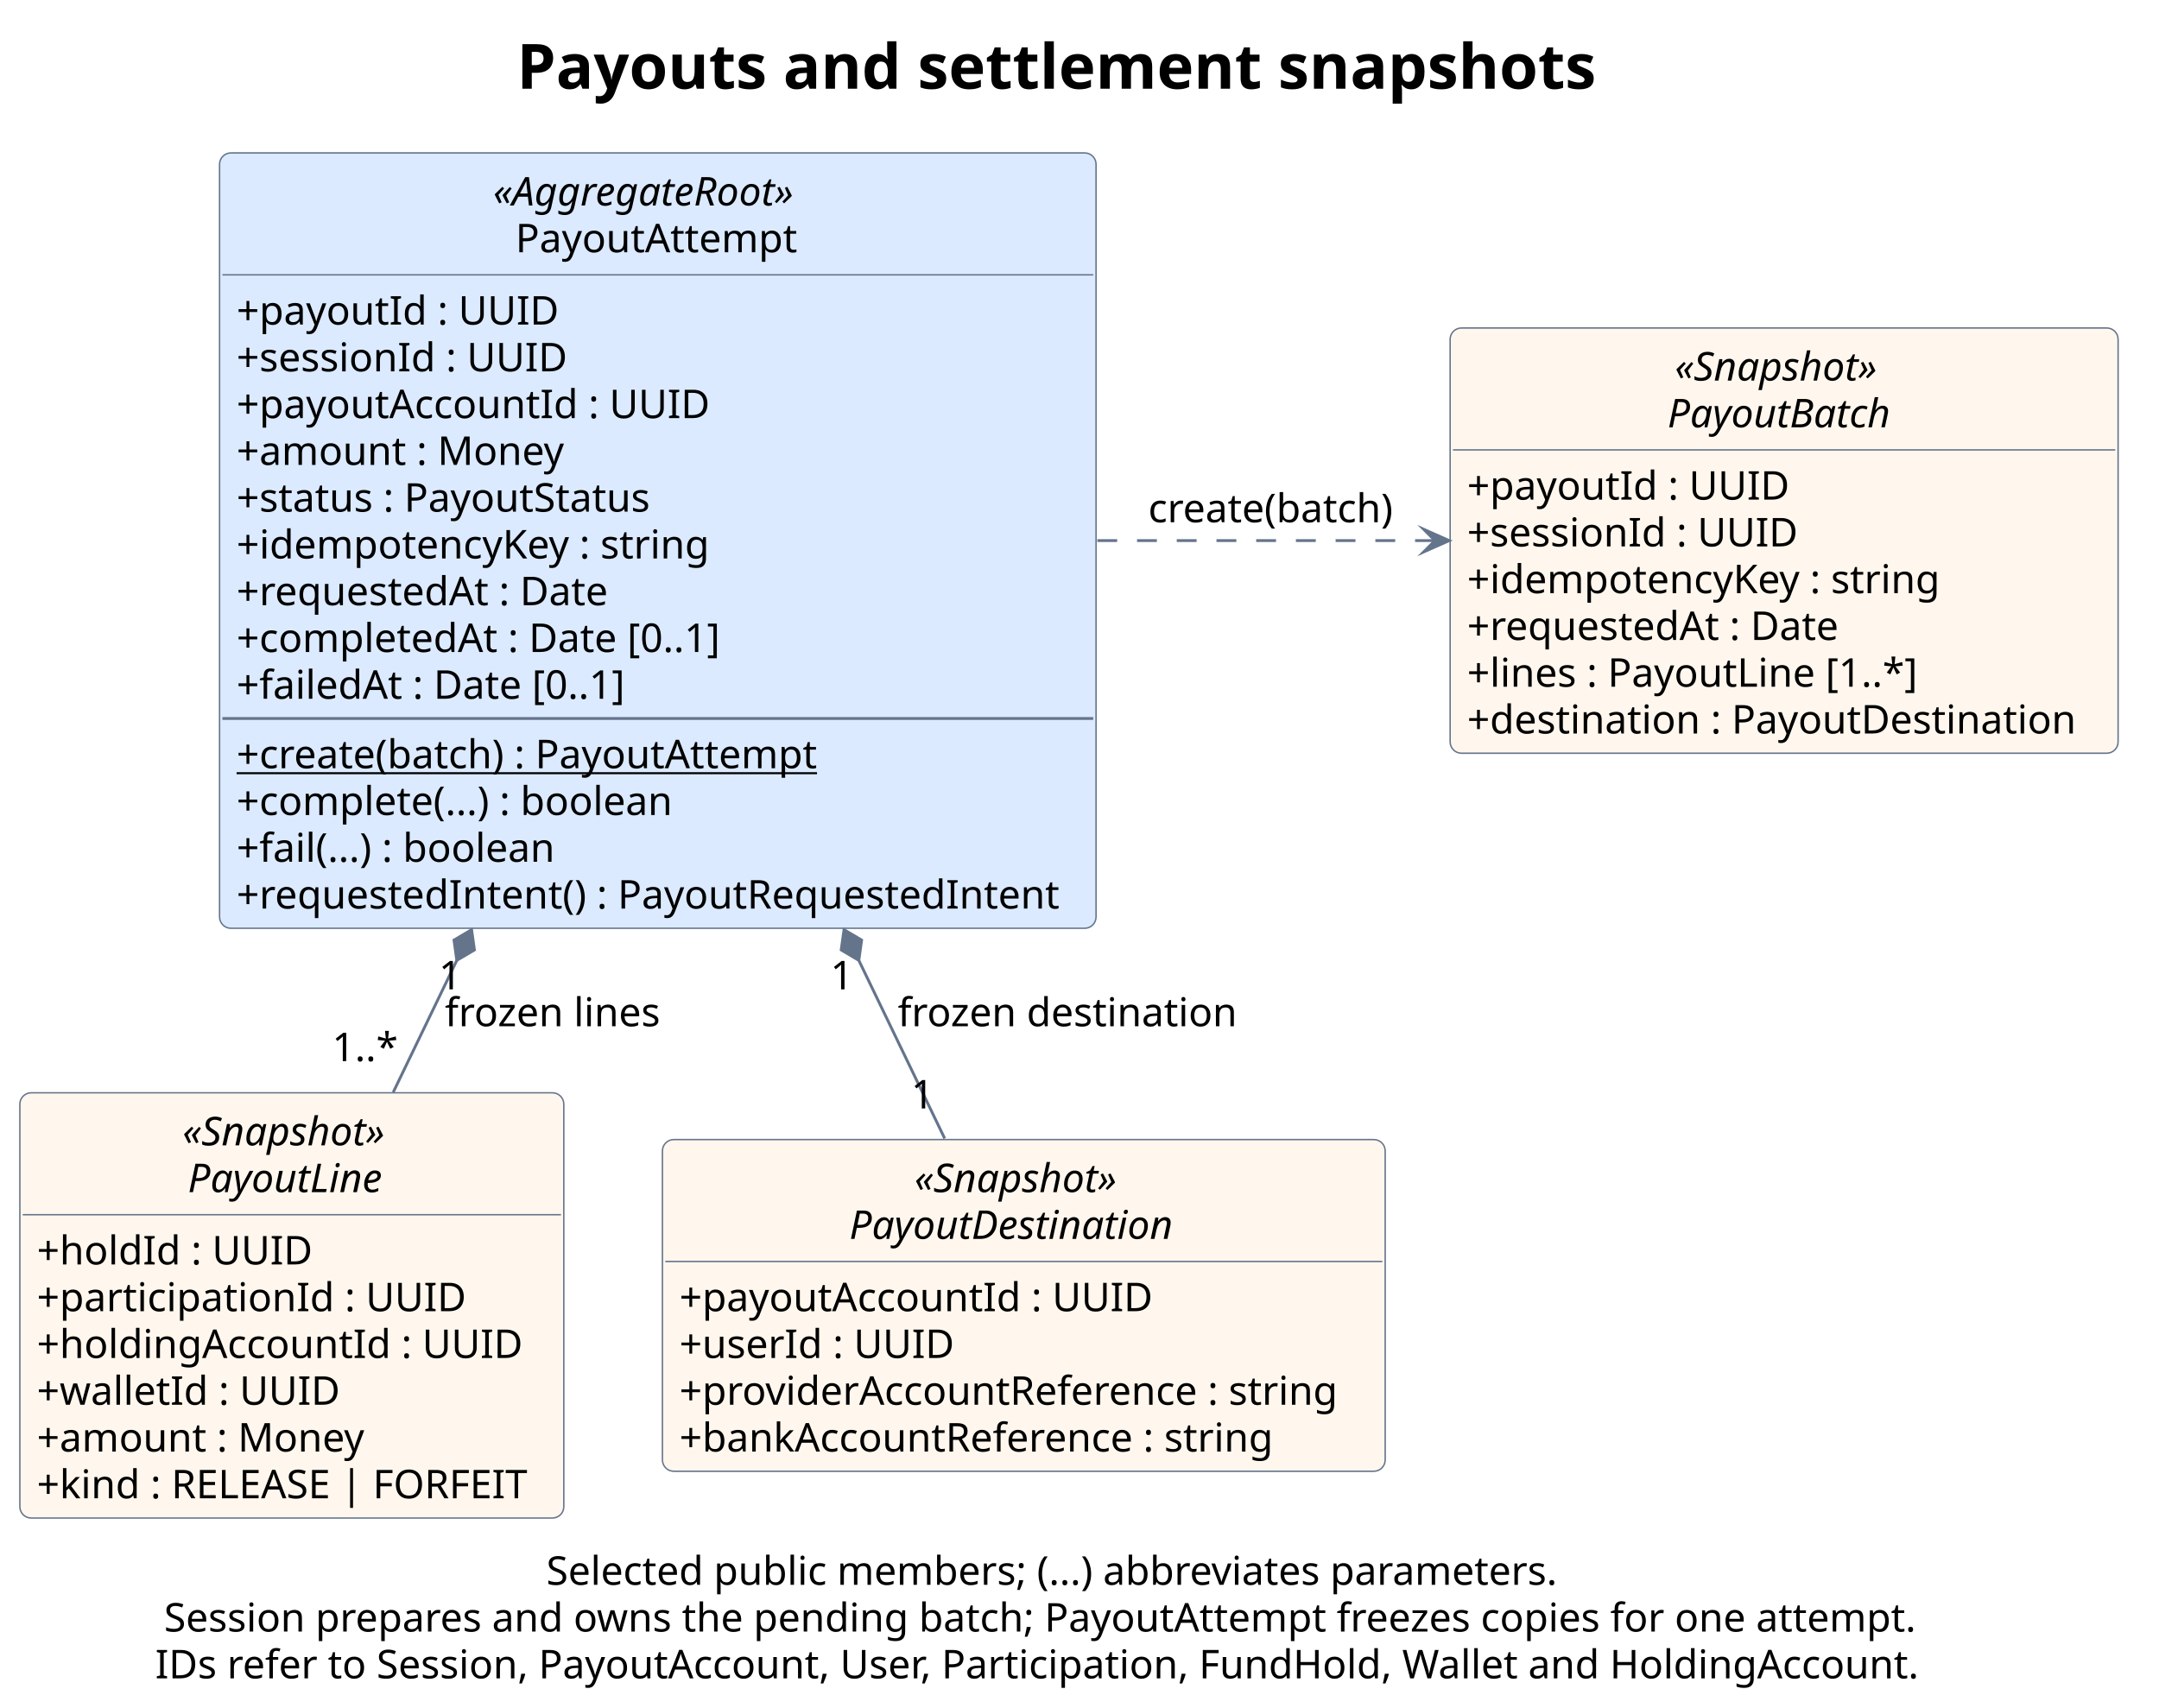
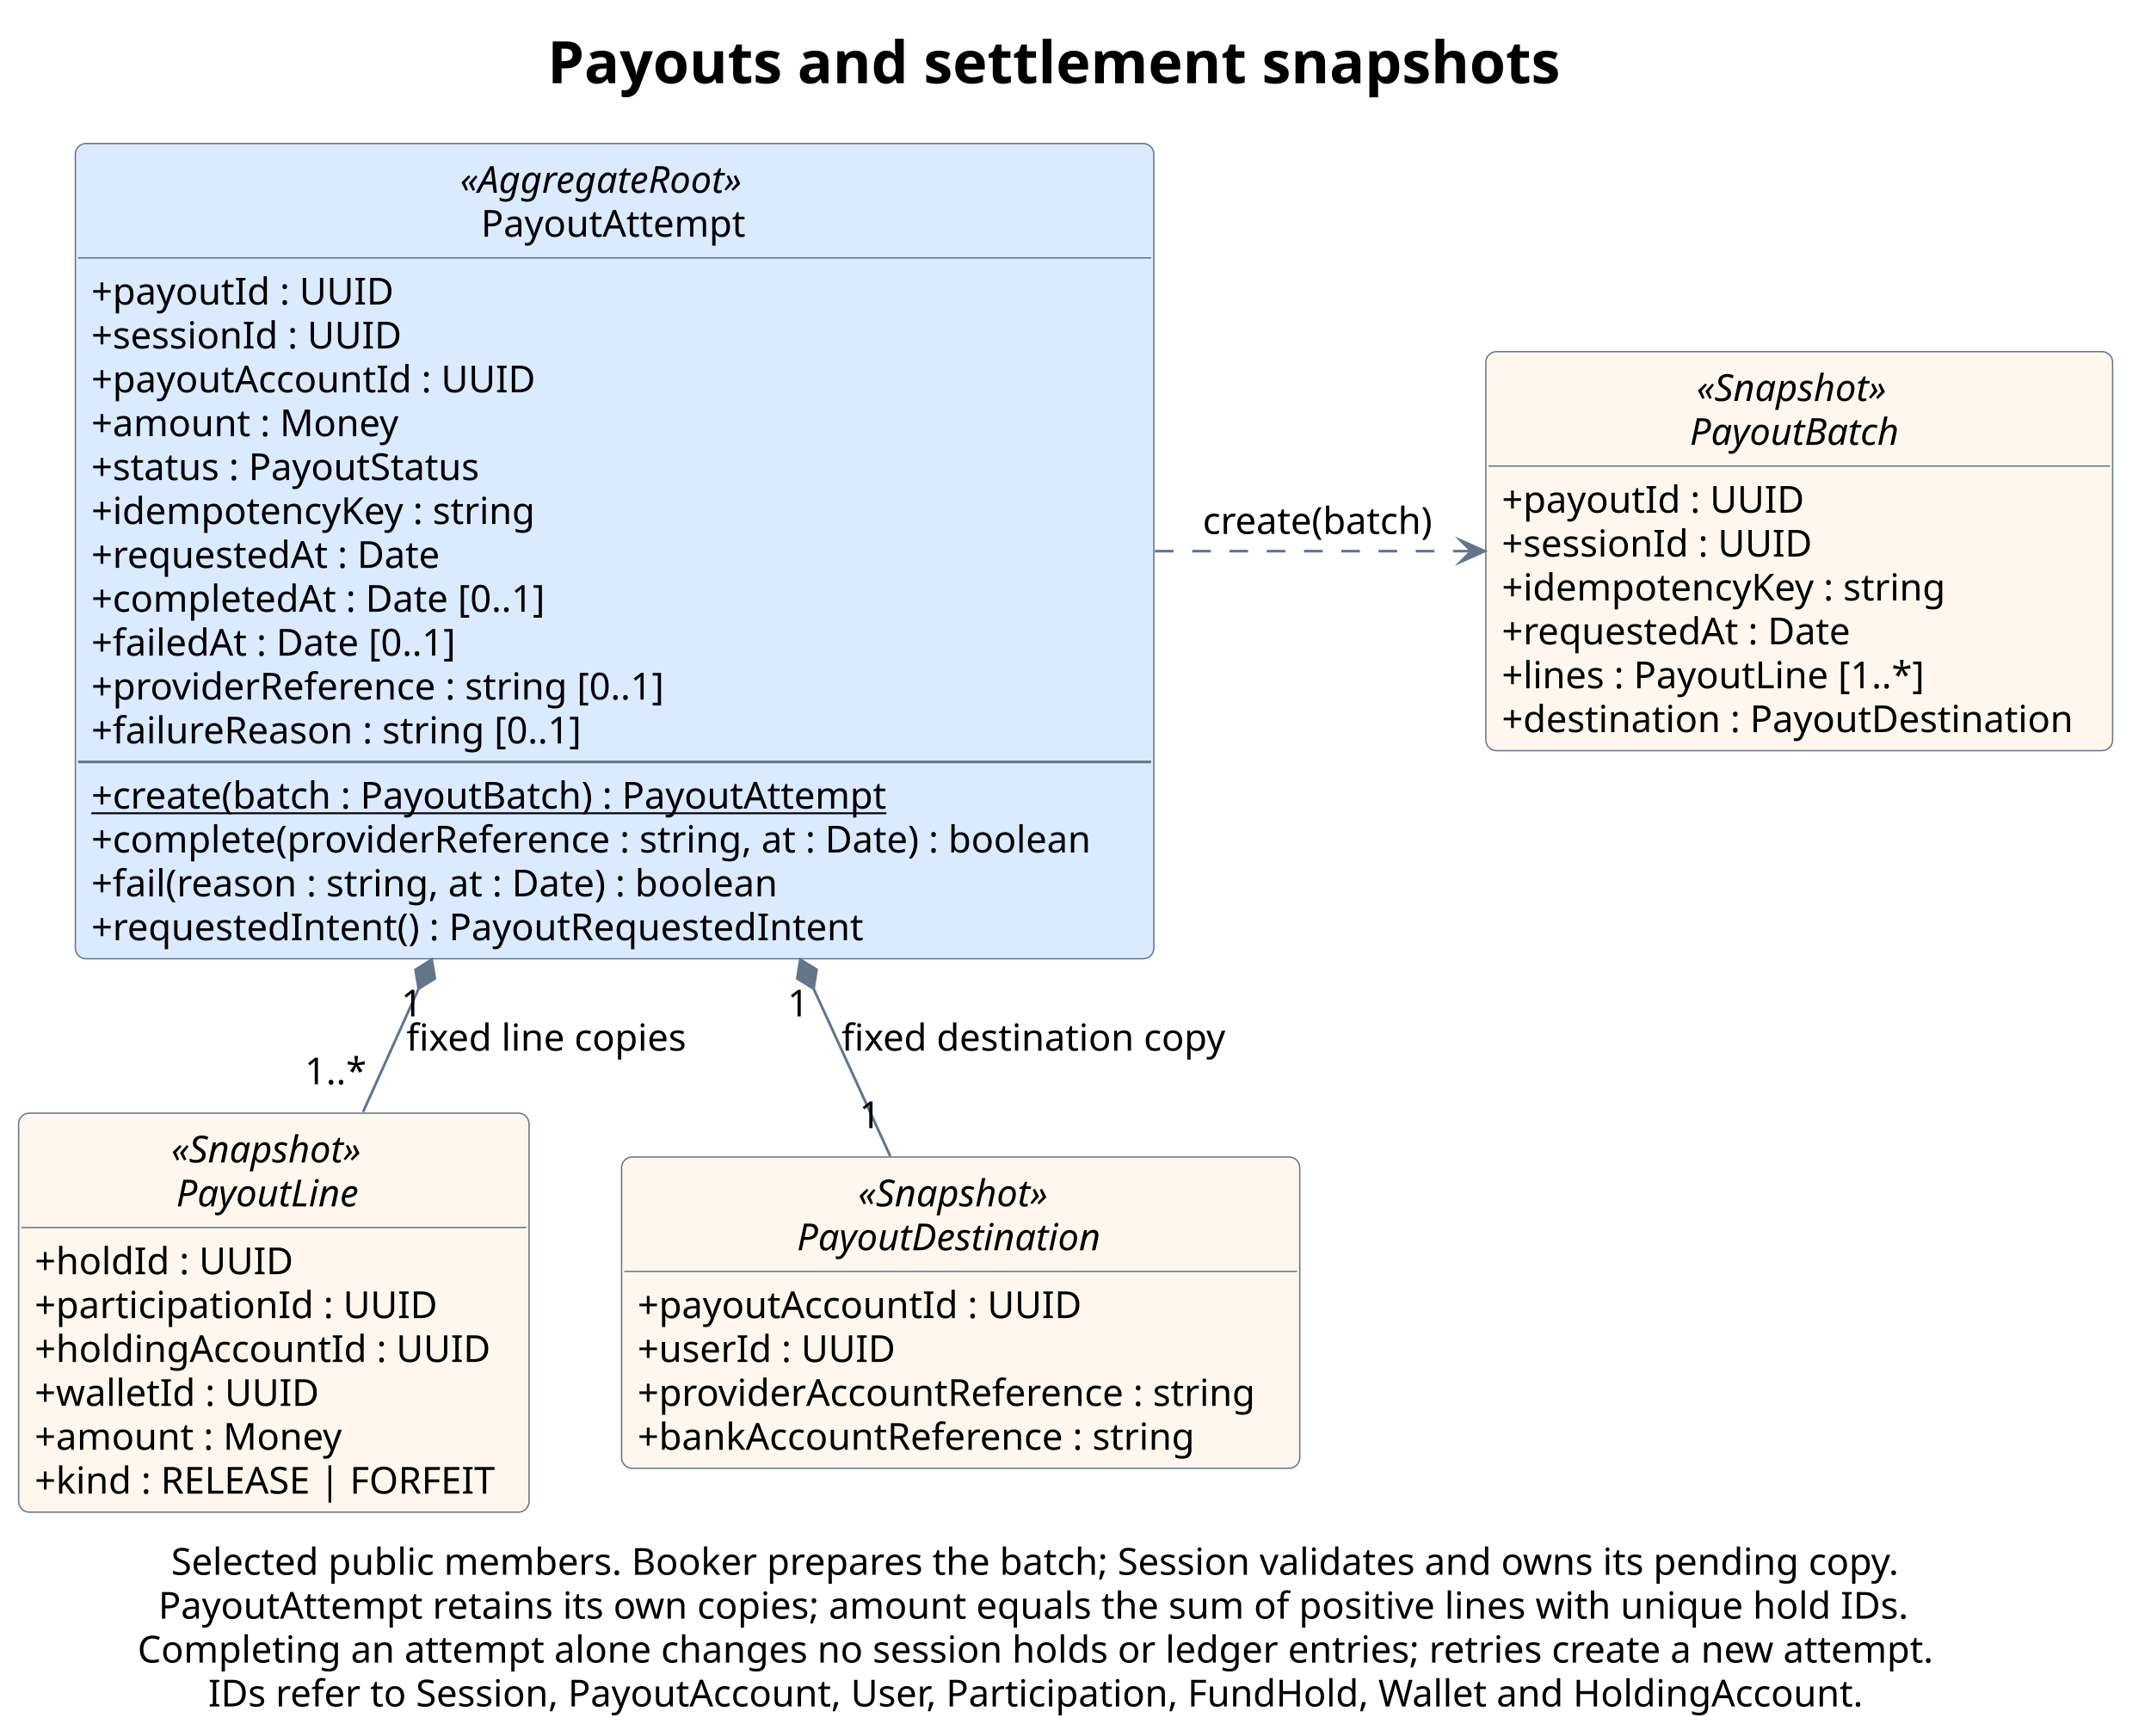
- <svg xmlns="http://www.w3.org/2000/svg" version="1.1" data-diagram-type="CLASS" style="width:761px;height:602px;background:#FFFFFF;" width="761px" height="602px" viewBox="0 0 761 602" zoomAndPan="magnify" preserveAspectRatio="none" contentStyleType="text/css">
+ <svg xmlns="http://www.w3.org/2000/svg" version="1.1" data-diagram-type="CLASS" style="width:808px;height:652px;background:#FFFFFF;" width="808px" height="652px" viewBox="0 0 808 652" zoomAndPan="magnify" preserveAspectRatio="none" contentStyleType="text/css">
  <defs />
  <g font-family="sans-serif" lengthAdjust="spacing">
    <g class="title" data-source-line="1">
-       <text x="182.14" y="31.27" fill="#000" font-size="22" textLength="390.307" font-weight="700">Payouts and settlement snapshots</text>
+       <text x="205.64" y="31.27" fill="#000" font-size="22" textLength="390.307" font-weight="700">Payouts and settlement snapshots</text>
    </g>
    <g class="entity" data-qualified-name="PayoutAttempt" id="ent0001" data-source-line="22">
-       <rect x="77.39" y="53.91" width="308.946" height="273.324" fill="#DBEAFE" style="stroke:#64748B;stroke-width:0.5;" rx="4" ry="4" />
-       <text x="173.812" y="72.445" fill="#000" font-size="14" textLength="116.102" font-style="italic">«AggregateRoot»</text>
-       <text x="181.684" y="88.934" fill="#000" font-size="14" textLength="100.358">PayoutAttempt</text>
-       <line x1="78.39" y1="96.887" x2="385.336" y2="96.887" style="stroke:#64748B;stroke-width:0.5;" />
-       <text x="83.39" y="114.422" fill="#000" font-size="14" textLength="117.564">+payoutId : UUID</text>
-       <text x="83.39" y="130.91" fill="#000" font-size="14" textLength="121.728">+sessionId : UUID</text>
-       <text x="83.39" y="147.398" fill="#000" font-size="14" textLength="172.778">+payoutAccountId : UUID</text>
-       <text x="83.39" y="163.887" fill="#000" font-size="14" textLength="120.894">+amount : Money</text>
-       <text x="83.39" y="180.375" fill="#000" font-size="14" textLength="152.462">+status : PayoutStatus</text>
-       <text x="83.39" y="196.863" fill="#000" font-size="14" textLength="175.588">+idempotencyKey : string</text>
-       <text x="83.39" y="213.352" fill="#000" font-size="14" textLength="138.38">+requestedAt : Date</text>
-       <text x="83.39" y="229.84" fill="#000" font-size="14" textLength="182.014">+completedAt : Date [0..1]</text>
-       <text x="83.39" y="246.328" fill="#000" font-size="14" textLength="148.251">+failedAt : Date [0..1]</text>
-       <line x1="78.39" y1="253.281" x2="385.336" y2="253.281" style="stroke:#64748B;stroke-width:1;" />
-       <text x="83.39" y="270.816" fill="#000" font-size="14" textLength="212.987" text-decoration="underline">+create(batch) : PayoutAttempt</text>
-       <text x="83.39" y="287.305" fill="#000" font-size="14" textLength="163.625">+complete(...) : boolean</text>
-       <text x="83.39" y="303.793" fill="#000" font-size="14" textLength="122.063">+fail(...) : boolean</text>
-       <text x="83.39" y="320.281" fill="#000" font-size="14" textLength="296.946">+requestedIntent() : PayoutRequestedIntent</text>
+       <rect x="28.3" y="53.91" width="405.121" height="306.301" fill="#DBEAFE" style="stroke:#64748B;stroke-width:0.5;" rx="4" ry="4" />
+       <text x="172.81" y="72.445" fill="#000" font-size="14" textLength="116.102" font-style="italic">«AggregateRoot»</text>
+       <text x="180.681" y="88.934" fill="#000" font-size="14" textLength="100.358">PayoutAttempt</text>
+       <line x1="29.3" y1="96.887" x2="432.421" y2="96.887" style="stroke:#64748B;stroke-width:0.5;" />
+       <text x="34.3" y="114.422" fill="#000" font-size="14" textLength="117.564">+payoutId : UUID</text>
+       <text x="34.3" y="130.91" fill="#000" font-size="14" textLength="121.728">+sessionId : UUID</text>
+       <text x="34.3" y="147.398" fill="#000" font-size="14" textLength="172.778">+payoutAccountId : UUID</text>
+       <text x="34.3" y="163.887" fill="#000" font-size="14" textLength="120.894">+amount : Money</text>
+       <text x="34.3" y="180.375" fill="#000" font-size="14" textLength="152.462">+status : PayoutStatus</text>
+       <text x="34.3" y="196.863" fill="#000" font-size="14" textLength="175.588">+idempotencyKey : string</text>
+       <text x="34.3" y="213.352" fill="#000" font-size="14" textLength="138.38">+requestedAt : Date</text>
+       <text x="34.3" y="229.84" fill="#000" font-size="14" textLength="182.014">+completedAt : Date [0..1]</text>
+       <text x="34.3" y="246.328" fill="#000" font-size="14" textLength="148.251">+failedAt : Date [0..1]</text>
+       <text x="34.3" y="262.816" fill="#000" font-size="14" textLength="227.644">+providerReference : string [0..1]</text>
+       <text x="34.3" y="279.305" fill="#000" font-size="14" textLength="196.082">+failureReason : string [0..1]</text>
+       <line x1="29.3" y1="286.258" x2="432.421" y2="286.258" style="stroke:#64748B;stroke-width:1;" />
+       <text x="34.3" y="303.793" fill="#000" font-size="14" textLength="308.465" text-decoration="underline">+create(batch : PayoutBatch) : PayoutAttempt</text>
+       <text x="34.3" y="320.281" fill="#000" font-size="14" textLength="393.121">+complete(providerReference : string, at : Date) : boolean</text>
+       <text x="34.3" y="336.77" fill="#000" font-size="14" textLength="273.684">+fail(reason : string, at : Date) : boolean</text>
+       <text x="34.3" y="353.258" fill="#000" font-size="14" textLength="296.946">+requestedIntent() : PayoutRequestedIntent</text>
    </g>
-     <g class="entity" data-qualified-name="PayoutBatch" id="ent0002" data-source-line="39">
-       <rect x="511.14" y="115.62" width="235.446" height="149.906" fill="#FFF7ED" style="stroke:#64748B;stroke-width:0.5;" rx="4" ry="4" />
-       <text x="590.312" y="134.155" fill="#000" font-size="14" textLength="77.103" font-style="italic">«Snapshot»</text>
-       <text x="587.769" y="150.644" fill="#000" font-size="14" textLength="82.188" font-style="italic">PayoutBatch</text>
-       <line x1="512.14" y1="158.597" x2="745.586" y2="158.597" style="stroke:#64748B;stroke-width:0.5;" />
-       <text x="517.14" y="176.132" fill="#000" font-size="14" textLength="117.564">+payoutId : UUID</text>
-       <text x="517.14" y="192.62" fill="#000" font-size="14" textLength="121.728">+sessionId : UUID</text>
-       <text x="517.14" y="209.108" fill="#000" font-size="14" textLength="175.588">+idempotencyKey : string</text>
-       <text x="517.14" y="225.597" fill="#000" font-size="14" textLength="138.38">+requestedAt : Date</text>
-       <text x="517.14" y="242.085" fill="#000" font-size="14" textLength="167.439">+lines : PayoutLine [1..*]</text>
-       <text x="517.14" y="258.573" fill="#000" font-size="14" textLength="223.446">+destination : PayoutDestination</text>
+     <g class="entity" data-qualified-name="PayoutBatch" id="ent0002" data-source-line="41">
+       <rect x="558.14" y="132.11" width="235.446" height="149.906" fill="#FFF7ED" style="stroke:#64748B;stroke-width:0.5;" rx="4" ry="4" />
+       <text x="637.312" y="150.645" fill="#000" font-size="14" textLength="77.103" font-style="italic">«Snapshot»</text>
+       <text x="634.769" y="167.134" fill="#000" font-size="14" textLength="82.188" font-style="italic">PayoutBatch</text>
+       <line x1="559.14" y1="175.087" x2="792.586" y2="175.087" style="stroke:#64748B;stroke-width:0.5;" />
+       <text x="564.14" y="192.622" fill="#000" font-size="14" textLength="117.564">+payoutId : UUID</text>
+       <text x="564.14" y="209.11" fill="#000" font-size="14" textLength="121.728">+sessionId : UUID</text>
+       <text x="564.14" y="225.598" fill="#000" font-size="14" textLength="175.588">+idempotencyKey : string</text>
+       <text x="564.14" y="242.087" fill="#000" font-size="14" textLength="138.38">+requestedAt : Date</text>
+       <text x="564.14" y="258.575" fill="#000" font-size="14" textLength="167.439">+lines : PayoutLine [1..*]</text>
+       <text x="564.14" y="275.063" fill="#000" font-size="14" textLength="223.446">+destination : PayoutDestination</text>
    </g>
-     <g class="entity" data-qualified-name="PayoutLine" id="ent0003" data-source-line="48">
-       <rect x="7" y="385.23" width="191.73" height="149.906" fill="#FFF7ED" style="stroke:#64748B;stroke-width:0.5;" rx="4" ry="4" />
-       <text x="64.314" y="403.765" fill="#000" font-size="14" textLength="77.103" font-style="italic">«Snapshot»</text>
-       <text x="66.211" y="420.254" fill="#000" font-size="14" textLength="73.309" font-style="italic">PayoutLine</text>
-       <line x1="8" y1="428.207" x2="197.73" y2="428.207" style="stroke:#64748B;stroke-width:0.5;" />
-       <text x="13" y="445.742" fill="#000" font-size="14" textLength="101.329">+holdId : UUID</text>
-       <text x="13" y="462.23" fill="#000" font-size="14" textLength="157.069">+participationId : UUID</text>
-       <text x="13" y="478.718" fill="#000" font-size="14" textLength="178.008">+holdingAccountId : UUID</text>
-       <text x="13" y="495.207" fill="#000" font-size="14" textLength="110.831">+walletId : UUID</text>
-       <text x="13" y="511.695" fill="#000" font-size="14" textLength="120.894">+amount : Money</text>
-       <text x="13" y="528.183" fill="#000" font-size="14" textLength="179.73">+kind : RELEASE | FORFEIT</text>
+     <g class="entity" data-qualified-name="PayoutLine" id="ent0003" data-source-line="50">
+       <rect x="7" y="418.21" width="191.73" height="149.906" fill="#FFF7ED" style="stroke:#64748B;stroke-width:0.5;" rx="4" ry="4" />
+       <text x="64.314" y="436.745" fill="#000" font-size="14" textLength="77.103" font-style="italic">«Snapshot»</text>
+       <text x="66.211" y="453.234" fill="#000" font-size="14" textLength="73.309" font-style="italic">PayoutLine</text>
+       <line x1="8" y1="461.187" x2="197.73" y2="461.187" style="stroke:#64748B;stroke-width:0.5;" />
+       <text x="13" y="478.722" fill="#000" font-size="14" textLength="101.329">+holdId : UUID</text>
+       <text x="13" y="495.21" fill="#000" font-size="14" textLength="157.069">+participationId : UUID</text>
+       <text x="13" y="511.698" fill="#000" font-size="14" textLength="178.008">+holdingAccountId : UUID</text>
+       <text x="13" y="528.187" fill="#000" font-size="14" textLength="110.831">+walletId : UUID</text>
+       <text x="13" y="544.675" fill="#000" font-size="14" textLength="120.894">+amount : Money</text>
+       <text x="13" y="561.163" fill="#000" font-size="14" textLength="179.73">+kind : RELEASE | FORFEIT</text>
    </g>
-     <g class="entity" data-qualified-name="PayoutDestination" id="ent0004" data-source-line="57">
-       <rect x="233.49" y="401.72" width="254.758" height="116.93" fill="#FFF7ED" style="stroke:#64748B;stroke-width:0.5;" rx="4" ry="4" />
-       <text x="322.318" y="420.255" fill="#000" font-size="14" textLength="77.103" font-style="italic">«Snapshot»</text>
-       <text x="299.366" y="436.744" fill="#000" font-size="14" textLength="123.006" font-style="italic">PayoutDestination</text>
-       <line x1="234.49" y1="444.697" x2="487.248" y2="444.697" style="stroke:#64748B;stroke-width:0.5;" />
-       <text x="239.49" y="462.232" fill="#000" font-size="14" textLength="172.778">+payoutAccountId : UUID</text>
-       <text x="239.49" y="478.72" fill="#000" font-size="14" textLength="100.536">+userId : UUID</text>
-       <text x="239.49" y="495.208" fill="#000" font-size="14" textLength="242.758">+providerAccountReference : string</text>
-       <text x="239.49" y="511.697" fill="#000" font-size="14" textLength="219.399">+bankAccountReference : string</text>
+     <g class="entity" data-qualified-name="PayoutDestination" id="ent0004" data-source-line="59">
+       <rect x="233.49" y="434.7" width="254.758" height="116.93" fill="#FFF7ED" style="stroke:#64748B;stroke-width:0.5;" rx="4" ry="4" />
+       <text x="322.318" y="453.235" fill="#000" font-size="14" textLength="77.103" font-style="italic">«Snapshot»</text>
+       <text x="299.366" y="469.724" fill="#000" font-size="14" textLength="123.006" font-style="italic">PayoutDestination</text>
+       <line x1="234.49" y1="477.677" x2="487.248" y2="477.677" style="stroke:#64748B;stroke-width:0.5;" />
+       <text x="239.49" y="495.212" fill="#000" font-size="14" textLength="172.778">+payoutAccountId : UUID</text>
+       <text x="239.49" y="511.7" fill="#000" font-size="14" textLength="100.536">+userId : UUID</text>
+       <text x="239.49" y="528.188" fill="#000" font-size="14" textLength="242.758">+providerAccountReference : string</text>
+       <text x="239.49" y="544.677" fill="#000" font-size="14" textLength="219.399">+bankAccountReference : string</text>
    </g>
-     <g class="link" data-entity-1="ent0001" data-entity-2="ent0002" id="lnk5" data-source-line="64" data-link-type="dependency">
-       <path d="M386.78,190.57 C428.01,190.57 466.89,190.57 505.8,190.57" style="stroke:#64748B;stroke-width:1;stroke-dasharray:7,7;" fill="none" id="PayoutAttempt-to-PayoutBatch" codeLine="64" />
-       <polygon points="510.8,190.57,501.8,186.57,505.8,190.57,501.8,194.57,510.8,190.57" fill="#64748B" style="stroke:#64748B;stroke-width:1;stroke-linejoin:miter;stroke-miterlimit:10;" />
-       <text x="404.74" y="184.105" fill="#000" font-size="14" textLength="88.211">create(batch)</text>
+     <g class="link" data-entity-1="ent0001" data-entity-2="ent0002" id="lnk5" data-source-line="66" data-link-type="dependency">
+       <path d="M433.83,207.06 C476.24,207.06 514.6,207.06 552.69,207.06" style="stroke:#64748B;stroke-width:1;stroke-dasharray:7,7;" fill="none" id="PayoutAttempt-to-PayoutBatch" codeLine="66" />
+       <polygon points="557.69,207.06,548.69,203.06,552.69,207.06,548.69,211.06,557.69,207.06" fill="#64748B" style="stroke:#64748B;stroke-width:1;stroke-linejoin:miter;stroke-miterlimit:10;" />
+       <text x="451.78" y="200.595" fill="#000" font-size="14" textLength="88.211">create(batch)</text>
    </g>
-     <g class="link" data-entity-1="ent0001" data-entity-2="ent0003" id="lnk6" data-source-line="65" data-link-type="composition">
-       <path d="M161.022,338.541 C151.502,358.301 147.22,367.17 138.59,385.07" style="stroke:#64748B;stroke-width:1;" fill="none" id="PayoutAttempt-backto-PayoutLine" codeLine="65" />
-       <polygon points="166.23,327.73,160.022,331.399,161.022,338.541,167.229,334.872,166.23,327.73" fill="#64748B" style="stroke:#64748B;stroke-width:1;stroke-linejoin:miter;stroke-miterlimit:10;" />
-       <text x="156.81" y="361.765" fill="#000" font-size="14" textLength="80.138">frozen lines</text>
-       <text x="154.662" y="348.763" fill="#000" font-size="14">1</text>
-       <text x="117.06" y="374.059" fill="#000" font-size="14" textLength="24.459">1..*</text>
+     <g class="link" data-entity-1="ent0001" data-entity-2="ent0003" id="lnk6" data-source-line="67" data-link-type="composition">
+       <path d="M157.254,371.452 C148.304,391.332 144.39,399.99 136.39,417.75" style="stroke:#64748B;stroke-width:1;" fill="none" id="PayoutAttempt-backto-PayoutLine" codeLine="67" />
+       <polygon points="162.18,360.51,156.069,364.339,157.254,371.452,163.364,367.623,162.18,360.51" fill="#64748B" style="stroke:#64748B;stroke-width:1;stroke-linejoin:miter;stroke-miterlimit:10;" />
+       <text x="152.64" y="394.745" fill="#000" font-size="14" textLength="111.398">fixed line copies</text>
+       <text x="150.68" y="381.877" fill="#000" font-size="14">1</text>
+       <text x="114.463" y="407.358" fill="#000" font-size="14" textLength="24.459">1..*</text>
    </g>
-     <g class="link" data-entity-1="ent0001" data-entity-2="ent0004" id="lnk7" data-source-line="66" data-link-type="composition">
-       <path d="M302.711,338.54 C315.221,364.49 322.46,379.52 332.98,401.33" style="stroke:#64748B;stroke-width:1;" fill="none" id="PayoutAttempt-backto-PayoutDestination" codeLine="66" />
-       <polygon points="297.5,327.73,296.502,334.872,302.711,338.54,303.709,331.398,297.5,327.73" fill="#64748B" style="stroke:#64748B;stroke-width:1;stroke-linejoin:miter;stroke-miterlimit:10;" />
-       <text x="316.46" y="361.765" fill="#000" font-size="14" textLength="124.441">frozen destination</text>
-       <text x="292.7" y="348.763" fill="#000" font-size="14">1</text>
-       <text x="321.145" y="390.747" fill="#000" font-size="14">1</text>
+     <g class="link" data-entity-1="ent0001" data-entity-2="ent0004" id="lnk7" data-source-line="68" data-link-type="composition">
+       <path d="M305.614,371.422 C317.664,397.752 324.5,412.69 334.44,434.41" style="stroke:#64748B;stroke-width:1;" fill="none" id="PayoutAttempt-backto-PayoutDestination" codeLine="68" />
+       <polygon points="300.62,360.51,299.48,367.631,305.614,371.422,306.754,364.301,300.62,360.51" fill="#64748B" style="stroke:#64748B;stroke-width:1;stroke-linejoin:miter;stroke-miterlimit:10;" />
+       <text x="316.11" y="394.745" fill="#000" font-size="14" textLength="151.17">fixed destination copy</text>
+       <text x="295.826" y="381.877" fill="#000" font-size="14">1</text>
+       <text x="322.783" y="423.839" fill="#000" font-size="14">1</text>
    </g>
-     <g class="caption" data-source-line="69">
-       <text x="192.566" y="558.672" fill="#000" font-size="14" textLength="369.455">Selected public members; (...) abbreviates parameters.</text>
-       <text x="57.822" y="575.16" fill="#000" font-size="14" textLength="638.941">Session prepares and owns the pending batch; PayoutAttempt freezes copies for one attempt.</text>
-       <text x="54.716" y="591.648" fill="#000" font-size="14" textLength="645.155">IDs refer to Session, PayoutAccount, User, Participation, FundHold, Wallet and HoldingAccount.</text>
+     <g class="caption" data-source-line="71">
+       <text x="64.284" y="591.652" fill="#000" font-size="14" textLength="673.019">Selected public members. Booker prepares the batch; Session validates and owns its pending copy.</text>
+       <text x="59.485" y="608.14" fill="#000" font-size="14" textLength="682.616">PayoutAttempt retains its own copies; amount equals the sum of positive lines with unique hold IDs.</text>
+       <text x="51.672" y="624.628" fill="#000" font-size="14" textLength="698.243">Completing an attempt alone changes no session holds or ledger entries; retries create a new attempt.</text>
+       <text x="78.216" y="641.116" fill="#000" font-size="14" textLength="645.155">IDs refer to Session, PayoutAccount, User, Participation, FundHold, Wallet and HoldingAccount.</text>
    </g>
  </g>
</svg>
